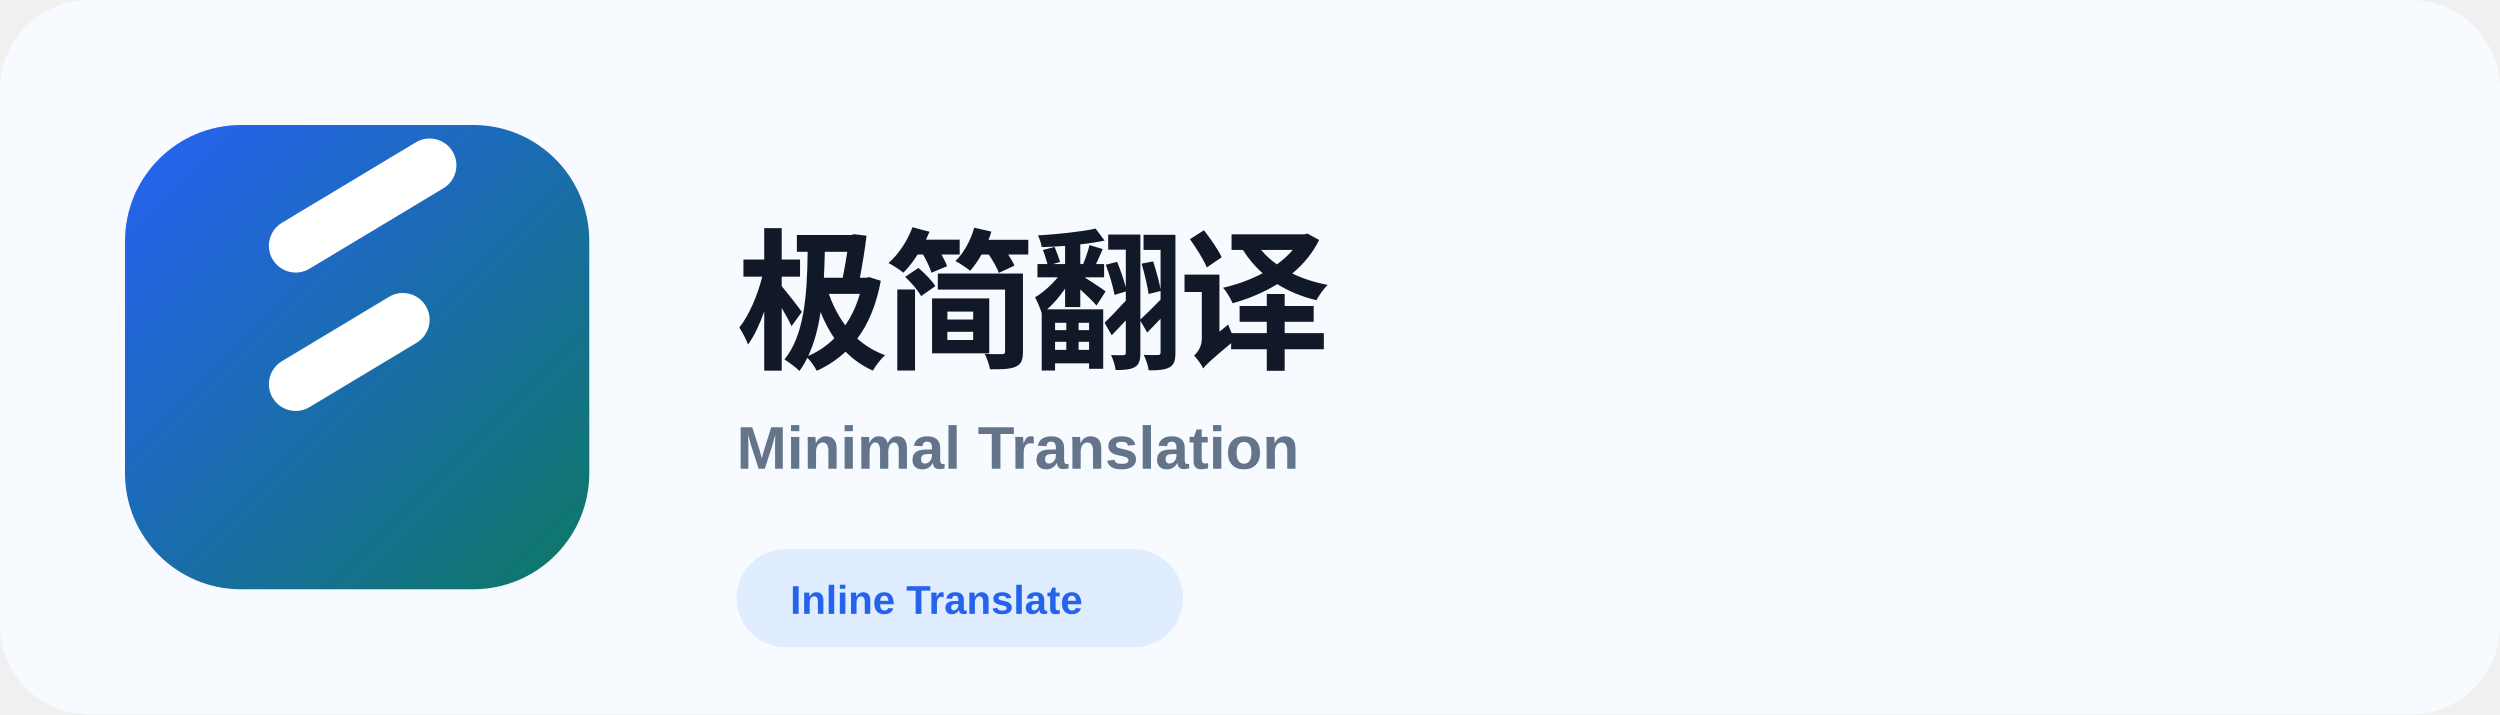
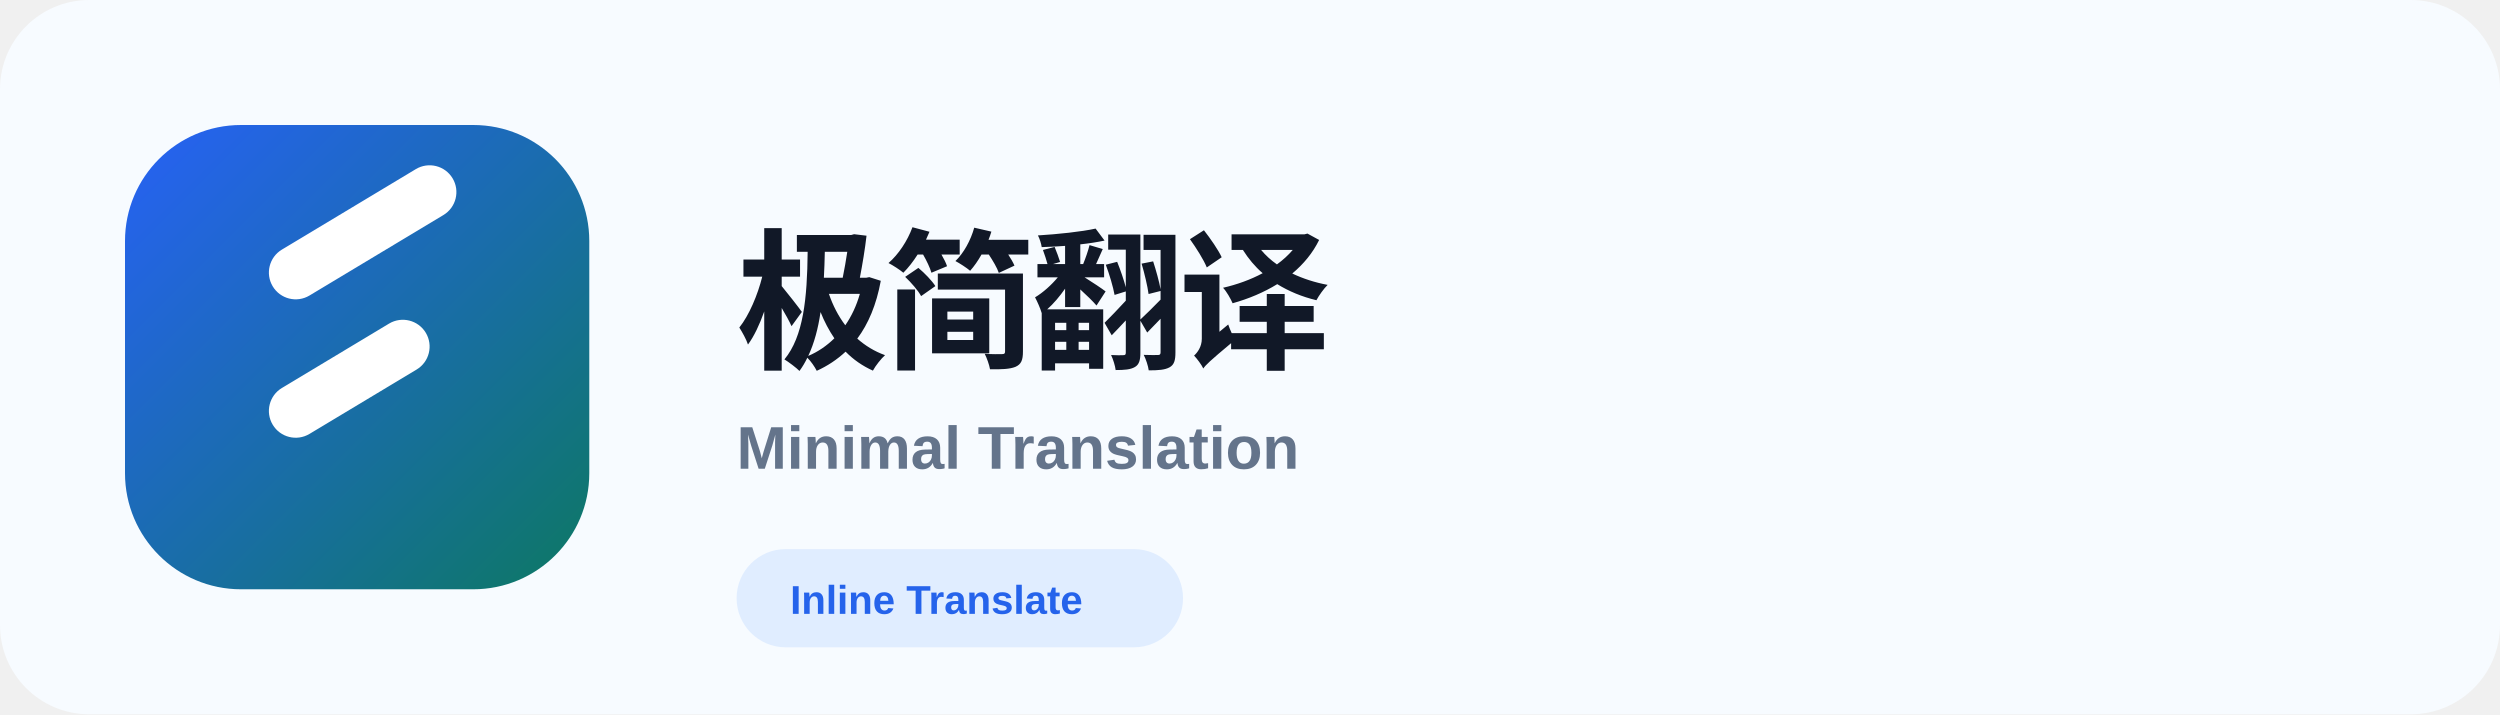
<svg xmlns="http://www.w3.org/2000/svg" width="1120" height="320" viewBox="0 0 1120 320" fill="none">
  <rect width="1120" height="320" rx="40" fill="#F7FBFF" />
  <rect x="56" y="56" width="208" height="208" rx="52" fill="url(#bg)" />
-   <rect x="116" y="106" width="94" height="24" rx="12" transform="rotate(-31 116 106)" fill="white" />
-   <rect x="116" y="168" width="80" height="24" rx="12" transform="rotate(-31 116 168)" fill="white" />
+   <rect x="116" y="118" width="94" height="24" rx="12" transform="rotate(-31 116 118)" fill="white" />
+   <rect x="116" y="180" width="80" height="24" rx="12" transform="rotate(-31 116 180)" fill="white" />
  <g transform="translate(330 88)">
    <text x="0" y="72" fill="#111827" font-size="68" font-weight="800" font-family="Avenir Next, Segoe UI, Arial, sans-serif" letter-spacing="-2">极简翻译</text>
    <text x="0" y="122" fill="#64748B" font-size="27" font-weight="600" font-family="Avenir Next, Segoe UI, Arial, sans-serif">Minimal Translation</text>
    <rect x="0" y="158" width="200" height="44" rx="22" fill="#E0EDFF" />
    <text x="24" y="187" fill="#2563EB" font-size="18" font-weight="800" font-family="Avenir Next, Segoe UI, Arial, sans-serif">Inline Translate</text>
  </g>
  <defs>
    <linearGradient id="bg" x1="72" y1="72" x2="248" y2="248" gradientUnits="userSpaceOnUse">
      <stop stop-color="#2563EB" />
      <stop offset="1" stop-color="#0F766E" />
    </linearGradient>
  </defs>
</svg>
